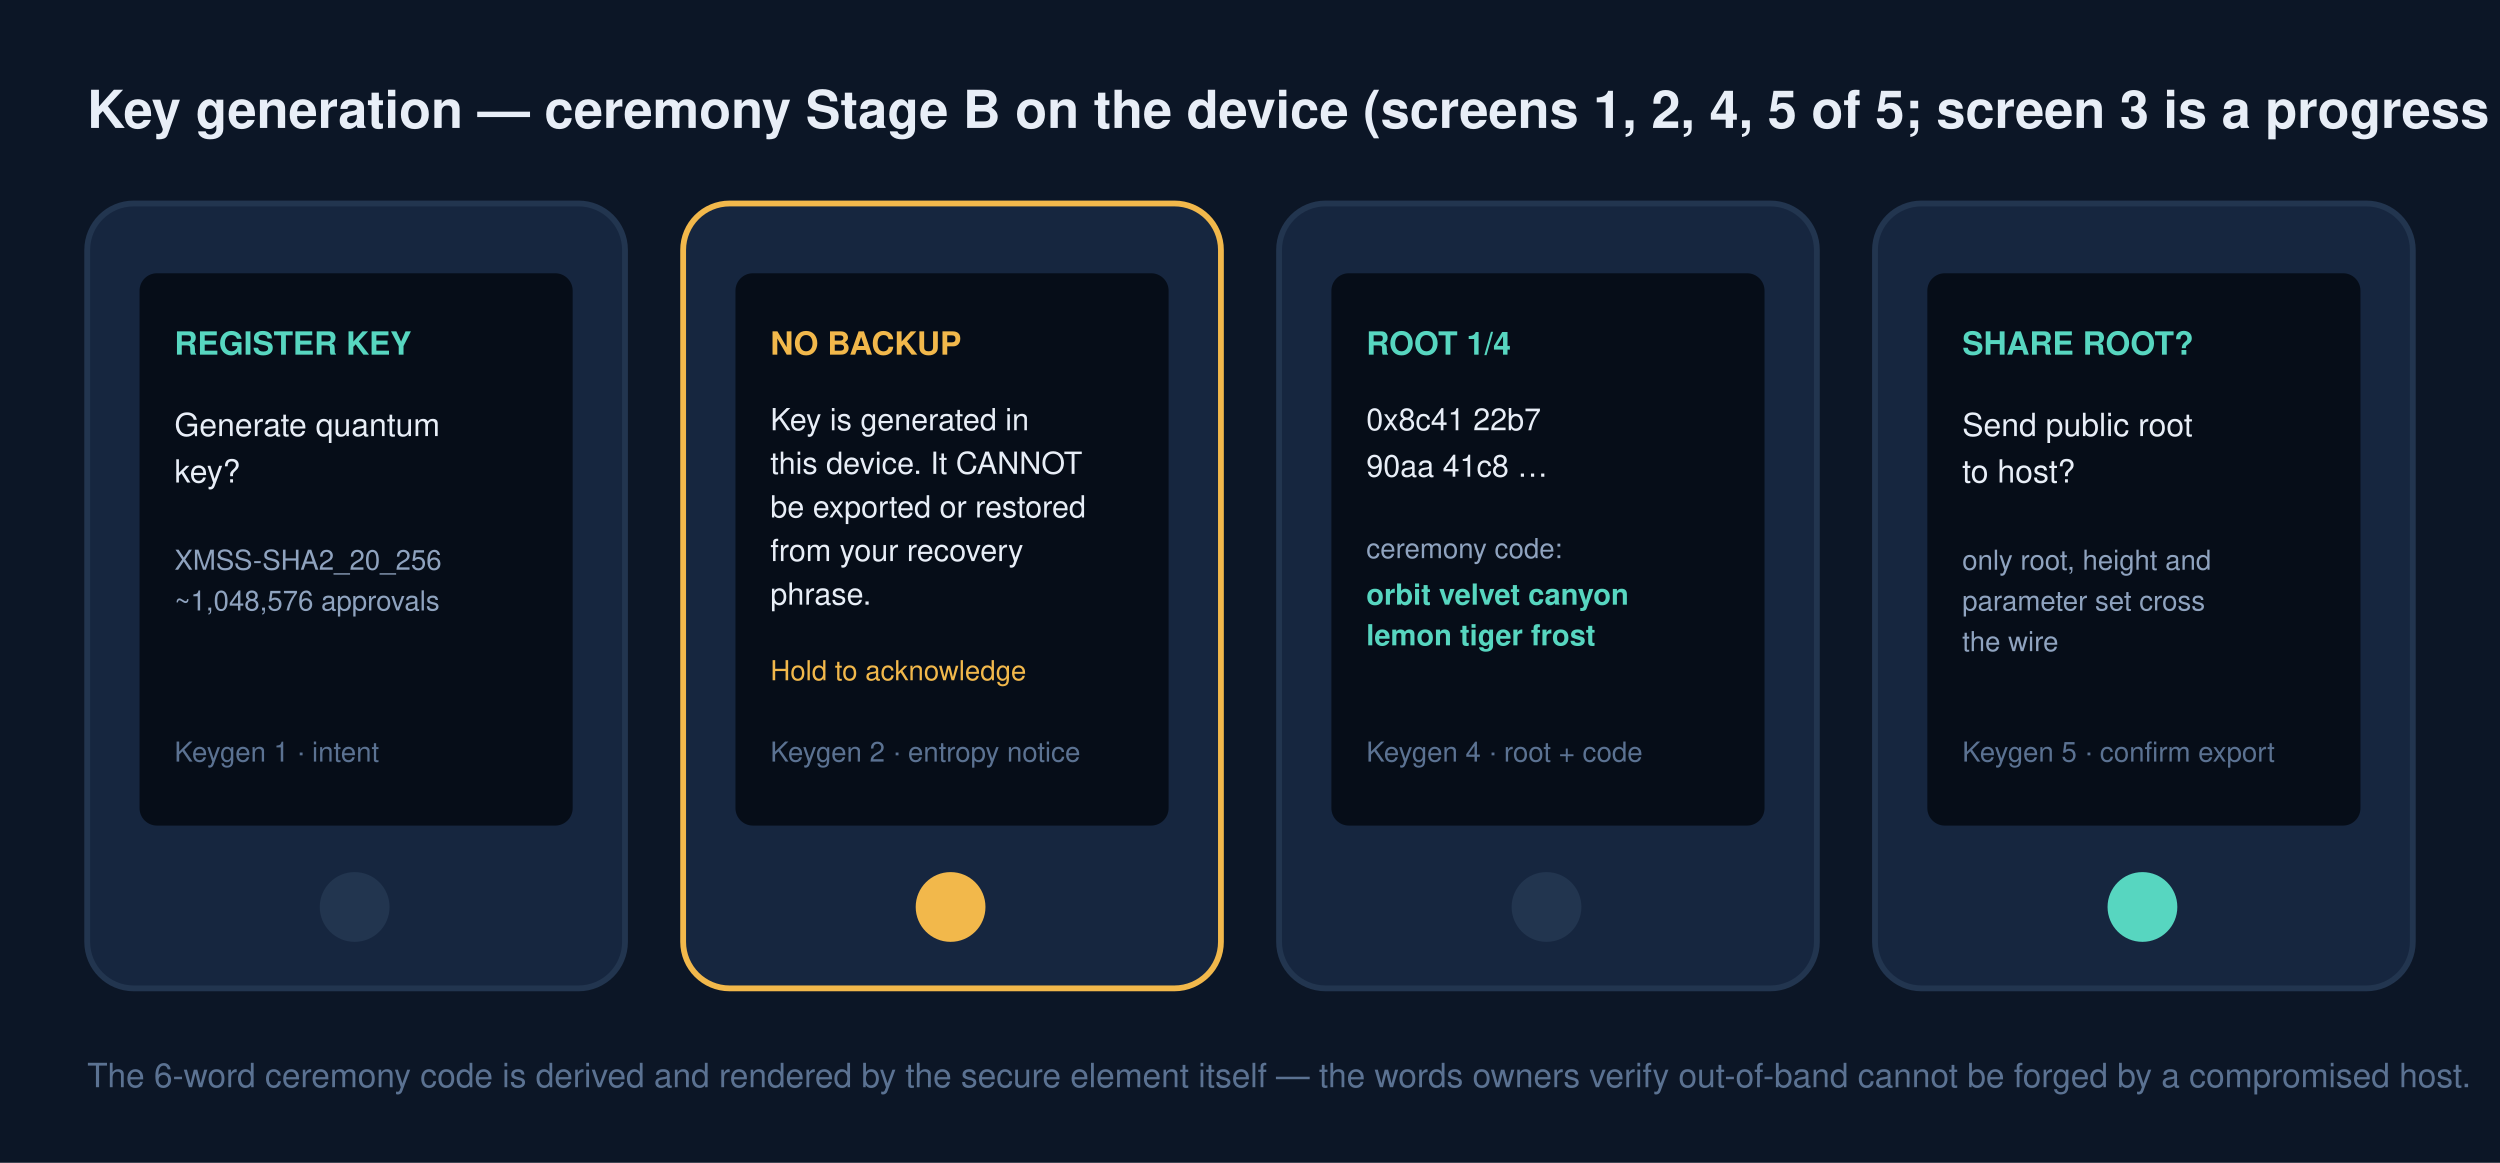
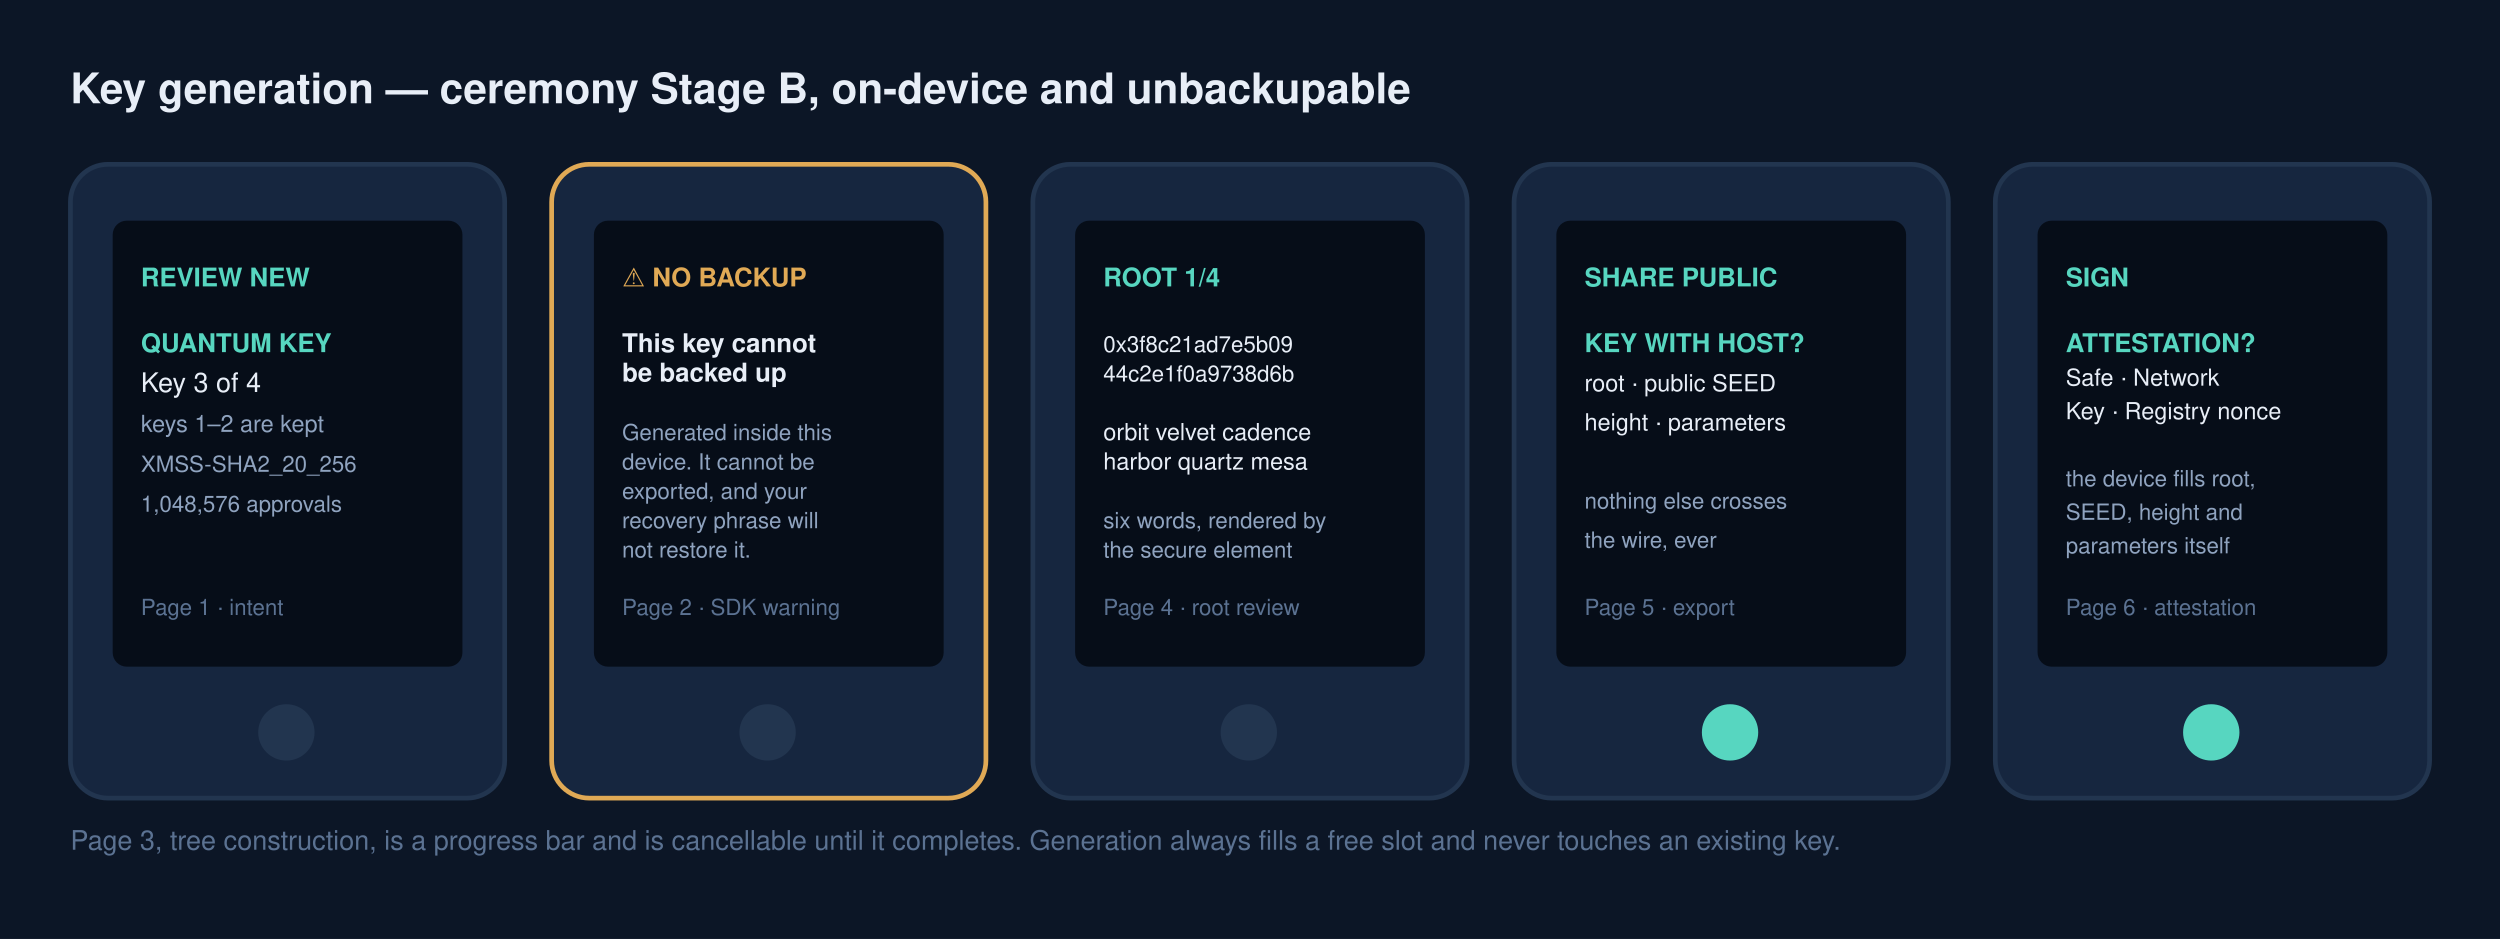
- <svg xmlns="http://www.w3.org/2000/svg" width="860" height="400" viewBox="0 0 860 400" font-family="Segoe UI, Helvetica, Arial, sans-serif">
-   <rect width="860" height="400" fill="#0c1626" />
-   <text x="30" y="44" fill="#e8eef7" font-size="18" font-weight="700">Key generation — ceremony Stage B on the device (screens 1, 2, 4, 5 of 5; screen 3 is a progress bar)</text>
+ <svg xmlns="http://www.w3.org/2000/svg" width="1065" height="400" viewBox="0 0 1065 400" font-family="Segoe UI, Helvetica, Arial, sans-serif">
+   <rect width="1065" height="400" fill="#0c1626" />
+   <text x="30" y="44" fill="#e8eef7" font-size="18" font-weight="700">Key generation — ceremony Stage B, on-device and unbackupable</text>
  <g>
    <rect x="30" y="70" width="185" height="270" rx="16" fill="#16263f" stroke="#22354f" stroke-width="2" />
    <rect x="48" y="94" width="149" height="190" rx="6" fill="#060d18" />
-     <text x="60" y="122" fill="#57d6c0" font-size="11" font-weight="700">REGISTER KEY</text>
-     <text x="60" y="150" fill="#e8eef7" font-size="11">Generate quantum</text>
-     <text x="60" y="166" fill="#e8eef7" font-size="11">key?</text>
-     <text x="60" y="196" fill="#8fa3bf" font-size="9.5">XMSS-SHA2_20_256</text>
-     <text x="60" y="210" fill="#8fa3bf" font-size="9.5">~1,048,576 approvals</text>
-     <text x="60" y="262" fill="#5b7292" font-size="9.5">Keygen 1 · intent</text>
+     <text x="60" y="122" fill="#57d6c0" font-size="11" font-weight="700">REVIEW NEW</text>
+     <text x="60" y="150" fill="#57d6c0" font-size="11" font-weight="700">QUANTUM KEY</text>
+     <text x="60" y="167" fill="#e8eef7" font-size="11.5">Key 3 of 4</text>
+     <text x="60" y="184" fill="#8fa3bf" font-size="10">keys 1–2 are kept</text>
+     <text x="60" y="201" fill="#8fa3bf" font-size="9.5">XMSS-SHA2_20_256</text>
+     <text x="60" y="218" fill="#8fa3bf" font-size="9.5">1,048,576 approvals</text>
+     <text x="60" y="262" fill="#5b7292" font-size="9.5">Page 1 · intent</text>
    <circle cx="122" cy="312" r="12" fill="#22354f" />
  </g>
  <g>
-     <rect x="235" y="70" width="185" height="270" rx="16" fill="#16263f" stroke="#f2b84b" stroke-width="2" />
+     <rect x="235" y="70" width="185" height="270" rx="16" fill="#16263f" stroke="#e0a955" stroke-width="2" />
    <rect x="253" y="94" width="149" height="190" rx="6" fill="#060d18" />
-     <text x="265" y="122" fill="#f2b84b" font-size="11" font-weight="700">NO BACKUP</text>
-     <text x="265" y="148" fill="#e8eef7" font-size="10.5">Key is generated in</text>
-     <text x="265" y="163" fill="#e8eef7" font-size="10.5">this device. It CANNOT</text>
-     <text x="265" y="178" fill="#e8eef7" font-size="10.5">be exported or restored</text>
-     <text x="265" y="193" fill="#e8eef7" font-size="10.5">from your recovery</text>
-     <text x="265" y="208" fill="#e8eef7" font-size="10.5">phrase.</text>
-     <text x="265" y="234" fill="#f2b84b" font-size="9.5">Hold to acknowledge</text>
-     <text x="265" y="262" fill="#5b7292" font-size="9.5">Keygen 2 · entropy notice</text>
-     <circle cx="327" cy="312" r="12" fill="#f2b84b" />
+     <text x="265" y="122" fill="#e0a955" font-size="11" font-weight="700">⚠ NO BACKUP</text>
+     <text x="265" y="150" fill="#e8eef7" font-size="11" font-weight="700">This key cannot</text>
+     <text x="265" y="162.5" fill="#e8eef7" font-size="11" font-weight="700">be backed up</text>
+     <text x="265" y="187.5" fill="#8fa3bf" font-size="9.5">Generated inside this</text>
+     <text x="265" y="200" fill="#8fa3bf" font-size="9.5">device. It cannot be</text>
+     <text x="265" y="212.5" fill="#8fa3bf" font-size="9.5">exported, and your</text>
+     <text x="265" y="225" fill="#8fa3bf" font-size="9.5">recovery phrase will</text>
+     <text x="265" y="237.5" fill="#8fa3bf" font-size="9.5">not restore it.</text>
+     <text x="265" y="262" fill="#5b7292" font-size="9.5">Page 2 · SDK warning</text>
+     <circle cx="327" cy="312" r="12" fill="#22354f" />
  </g>
  <g>
    <rect x="440" y="70" width="185" height="270" rx="16" fill="#16263f" stroke="#22354f" stroke-width="2" />
    <rect x="458" y="94" width="149" height="190" rx="6" fill="#060d18" />
    <text x="470" y="122" fill="#57d6c0" font-size="11" font-weight="700">ROOT 1/4</text>
-     <text x="470" y="148" fill="#e8eef7" font-size="10.5">0x8c41 22b7</text>
-     <text x="470" y="164" fill="#e8eef7" font-size="10.5">90aa 41c8 …</text>
-     <text x="470" y="192" fill="#8fa3bf" font-size="9.5">ceremony code:</text>
-     <text x="470" y="208" fill="#57d6c0" font-size="10" font-weight="700">orbit velvet canyon</text>
-     <text x="470" y="222" fill="#57d6c0" font-size="10" font-weight="700">lemon tiger frost</text>
-     <text x="470" y="262" fill="#5b7292" font-size="9.5">Keygen 4 · root + code</text>
+     <text x="470" y="150" fill="#e8eef7" font-size="9.5">0x3f8c21ad7e5b09</text>
+     <text x="470" y="162.5" fill="#e8eef7" font-size="9.5">44c2e1f0a9738d6b</text>
+     <text x="470" y="187.5" fill="#e8eef7" font-size="10">orbit velvet cadence</text>
+     <text x="470" y="200" fill="#e8eef7" font-size="10">harbor quartz mesa</text>
+     <text x="470" y="225" fill="#8fa3bf" font-size="9.5">six words, rendered by</text>
+     <text x="470" y="237.5" fill="#8fa3bf" font-size="9.5">the secure element</text>
+     <text x="470" y="262" fill="#5b7292" font-size="9.5">Page 4 · root review</text>
    <circle cx="532" cy="312" r="12" fill="#22354f" />
  </g>
  <g>
    <rect x="645" y="70" width="185" height="270" rx="16" fill="#16263f" stroke="#22354f" stroke-width="2" />
    <rect x="663" y="94" width="149" height="190" rx="6" fill="#060d18" />
-     <text x="675" y="122" fill="#57d6c0" font-size="11" font-weight="700">SHARE ROOT?</text>
-     <text x="675" y="150" fill="#e8eef7" font-size="11">Send public root</text>
-     <text x="675" y="166" fill="#e8eef7" font-size="11">to host?</text>
-     <text x="675" y="196" fill="#8fa3bf" font-size="9.5">only root, height and</text>
-     <text x="675" y="210" fill="#8fa3bf" font-size="9.5">parameter set cross</text>
-     <text x="675" y="224" fill="#8fa3bf" font-size="9.5">the wire</text>
-     <text x="675" y="262" fill="#5b7292" font-size="9.5">Keygen 5 · confirm export</text>
+     <text x="675" y="122" fill="#57d6c0" font-size="11" font-weight="700">SHARE PUBLIC</text>
+     <text x="675" y="150" fill="#57d6c0" font-size="11" font-weight="700">KEY WITH HOST?</text>
+     <text x="675" y="166.667" fill="#e8eef7" font-size="10">root · public SEED</text>
+     <text x="675" y="183.333" fill="#e8eef7" font-size="10">height · parameters</text>
+     <text x="675" y="216.667" fill="#8fa3bf" font-size="9.5">nothing else crosses</text>
+     <text x="675" y="233.333" fill="#8fa3bf" font-size="9.5">the wire, ever</text>
+     <text x="675" y="262" fill="#5b7292" font-size="9.5">Page 5 · export</text>
    <circle cx="737" cy="312" r="12" fill="#57d6c0" />
  </g>
-   <text x="30" y="374" fill="#5b7292" font-size="11.5">The 6-word ceremony code is derived and rendered by the secure element itself — the words owners verify out-of-band cannot be forged by a compromised host.</text>
+   <g>
+     <rect x="850" y="70" width="185" height="270" rx="16" fill="#16263f" stroke="#22354f" stroke-width="2" />
+     <rect x="868" y="94" width="149" height="190" rx="6" fill="#060d18" />
+     <text x="880" y="122" fill="#57d6c0" font-size="11" font-weight="700">SIGN</text>
+     <text x="880" y="150" fill="#57d6c0" font-size="11" font-weight="700">ATTESTATION?</text>
+     <text x="880" y="164.286" fill="#e8eef7" font-size="10">Safe · Network</text>
+     <text x="880" y="178.571" fill="#e8eef7" font-size="10">Key · Registry nonce</text>
+     <text x="880" y="207.143" fill="#8fa3bf" font-size="9.5">the device fills root,</text>
+     <text x="880" y="221.429" fill="#8fa3bf" font-size="9.5">SEED, height and</text>
+     <text x="880" y="235.714" fill="#8fa3bf" font-size="9.5">parameters itself</text>
+     <text x="880" y="262" fill="#5b7292" font-size="9.5">Page 6 · attestation</text>
+     <circle cx="942" cy="312" r="12" fill="#57d6c0" />
+   </g>
+   <text x="30" y="362" fill="#5b7292" font-size="11.5">Page 3, tree construction, is a progress bar and is cancellable until it completes. Generation always fills a free slot and never touches an existing key.</text>
</svg>
